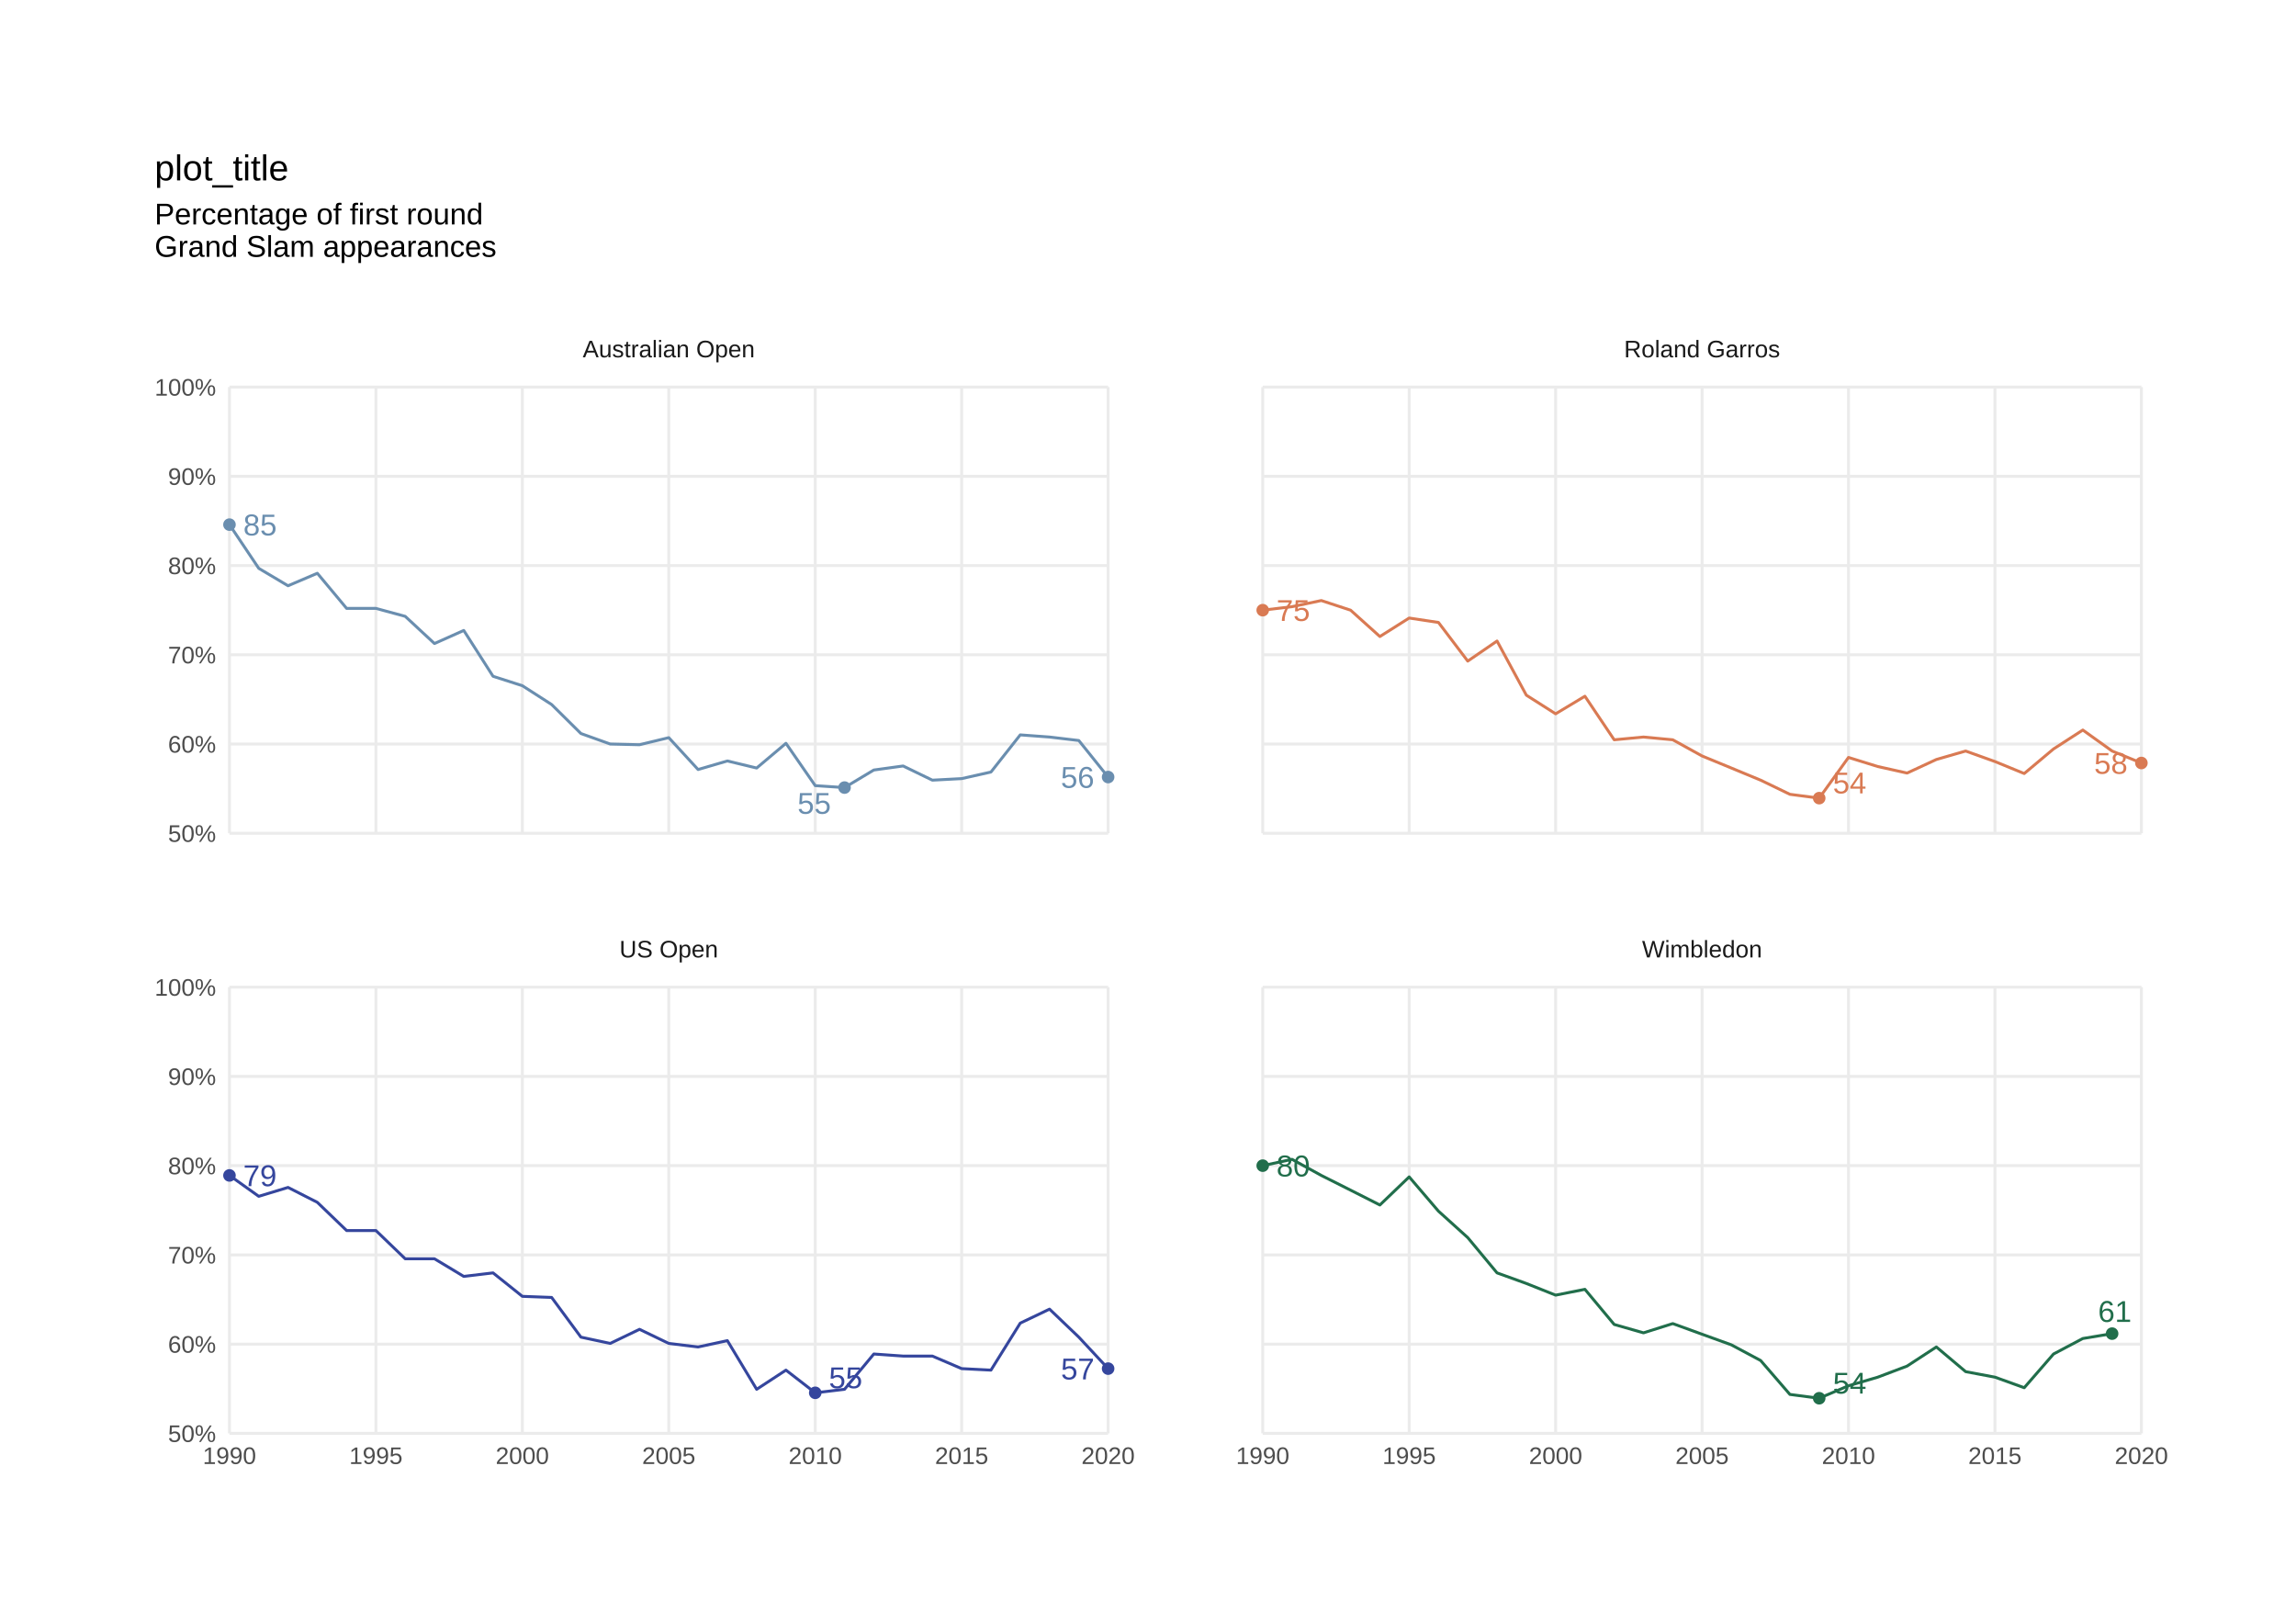
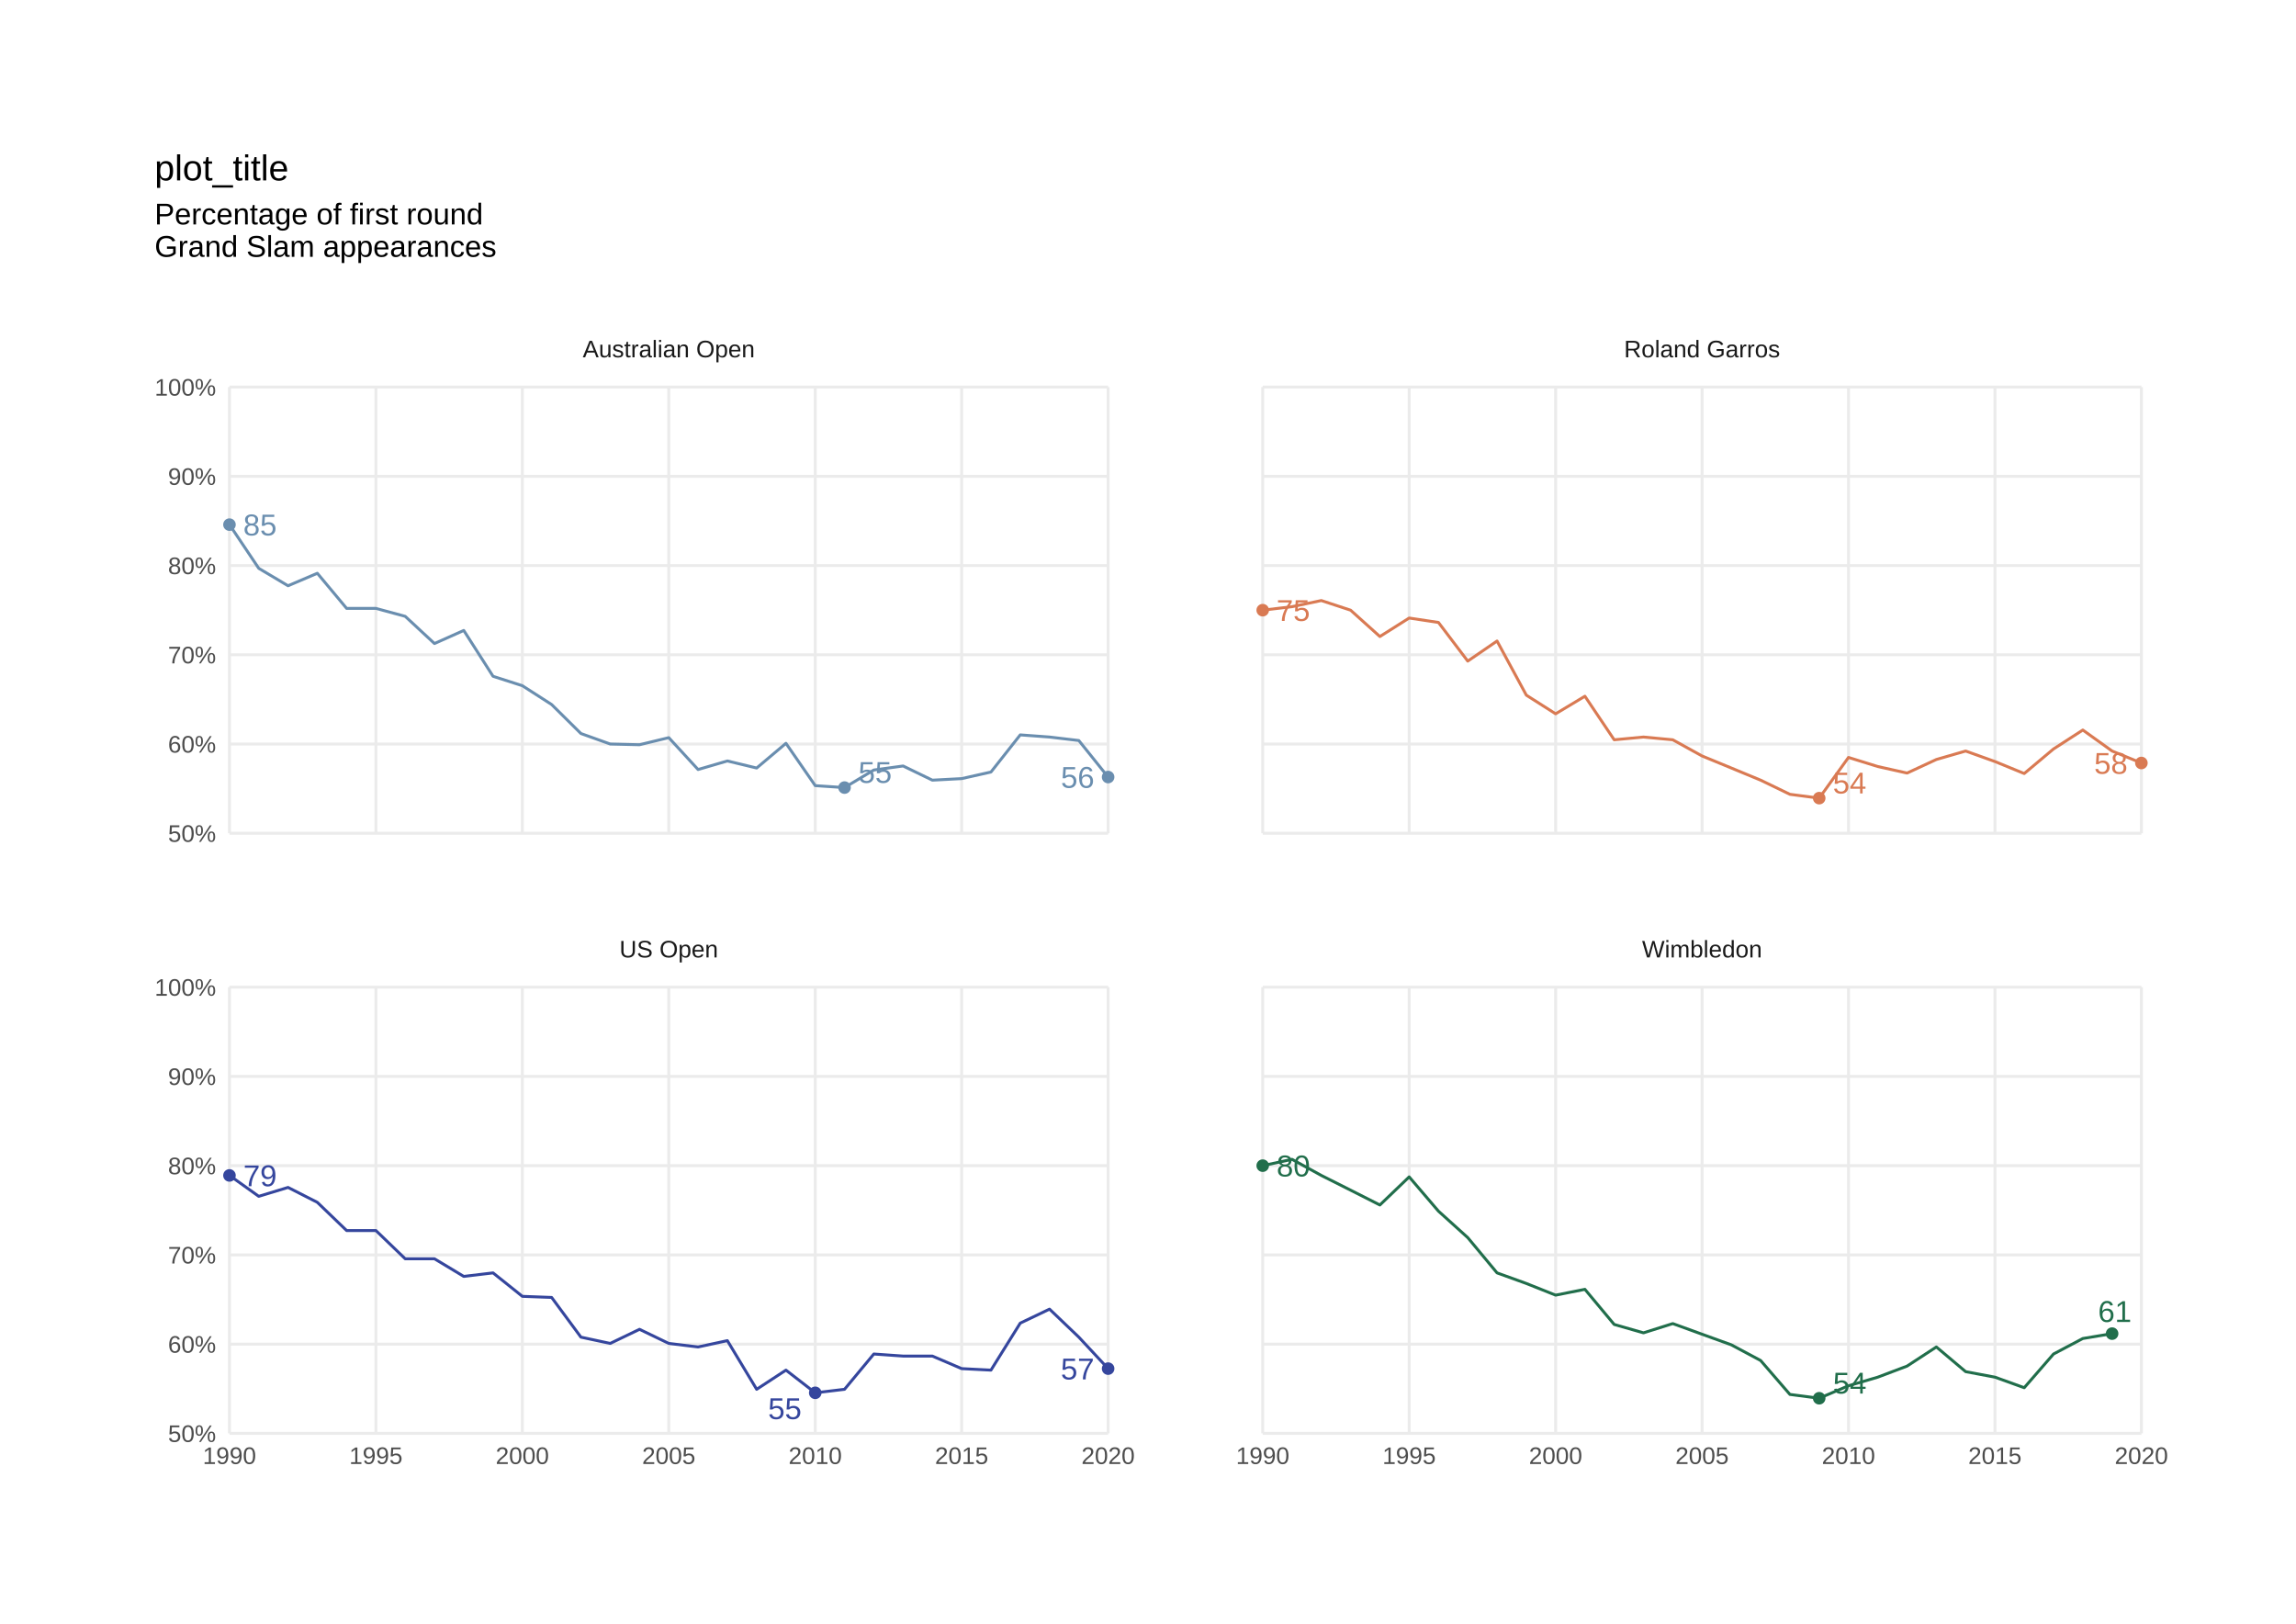
<svg xmlns="http://www.w3.org/2000/svg" class="svglite" width="841.89pt" height="595.28pt" viewBox="0 0 841.89 595.28">
  <defs>
    <style type="text/css">
    .svglite line, .svglite polyline, .svglite polygon, .svglite path, .svglite rect, .svglite circle {
      fill: none;
      stroke: #000000;
      stroke-linecap: round;
      stroke-linejoin: round;
      stroke-miterlimit: 10.00;
    }
    .svglite text {
      white-space: pre;
    }
  </style>
  </defs>
  <rect width="100%" height="100%" style="stroke: none; fill: none;" />
  <defs>
    <clipPath id="cpMC4wMHw4NDEuODl8MC4wMHw1OTUuMjg=">
      <rect x="0.00" y="0.00" width="841.89" height="595.28" />
    </clipPath>
  </defs>
  <g clip-path="url(#cpMC4wMHw4NDEuODl8MC4wMHw1OTUuMjg=)">
    <polyline points="84.14,305.49 406.32,305.49 " style="stroke-width: 1.07; stroke: #EBEBEB; stroke-linecap: butt;" />
    <polyline points="84.14,272.77 406.32,272.77 " style="stroke-width: 1.07; stroke: #EBEBEB; stroke-linecap: butt;" />
    <polyline points="84.14,240.05 406.32,240.05 " style="stroke-width: 1.07; stroke: #EBEBEB; stroke-linecap: butt;" />
    <polyline points="84.14,207.34 406.32,207.34 " style="stroke-width: 1.07; stroke: #EBEBEB; stroke-linecap: butt;" />
    <polyline points="84.14,174.62 406.32,174.62 " style="stroke-width: 1.07; stroke: #EBEBEB; stroke-linecap: butt;" />
    <polyline points="84.14,141.90 406.32,141.90 " style="stroke-width: 1.07; stroke: #EBEBEB; stroke-linecap: butt;" />
    <polyline points="84.14,305.49 84.14,141.90 " style="stroke-width: 1.07; stroke: #EBEBEB; stroke-linecap: butt;" />
    <polyline points="137.84,305.49 137.84,141.90 " style="stroke-width: 1.07; stroke: #EBEBEB; stroke-linecap: butt;" />
    <polyline points="191.53,305.49 191.53,141.90 " style="stroke-width: 1.07; stroke: #EBEBEB; stroke-linecap: butt;" />
    <polyline points="245.23,305.49 245.23,141.90 " style="stroke-width: 1.07; stroke: #EBEBEB; stroke-linecap: butt;" />
    <polyline points="298.93,305.49 298.93,141.90 " style="stroke-width: 1.07; stroke: #EBEBEB; stroke-linecap: butt;" />
    <polyline points="352.62,305.49 352.62,141.90 " style="stroke-width: 1.07; stroke: #EBEBEB; stroke-linecap: butt;" />
    <polyline points="406.32,305.49 406.32,141.90 " style="stroke-width: 1.07; stroke: #EBEBEB; stroke-linecap: butt;" />
    <polyline points="84.14,192.34 94.88,208.36 105.62,214.75 116.36,210.17 127.10,223.05 137.84,223.05 148.58,225.96 159.31,235.93 170.05,231.13 180.79,247.94 191.53,251.39 202.27,258.29 213.01,268.92 223.75,272.77 234.49,273.03 245.23,270.44 255.97,282.12 266.71,278.98 277.45,281.57 288.19,272.51 298.93,288.03 309.67,288.74 320.41,282.30 331.15,280.82 341.88,286.02 352.62,285.45 363.36,283.04 374.10,269.42 384.84,270.21 395.58,271.49 406.32,284.88 " style="stroke-width: 1.07; stroke: #6A8EAF; stroke-linecap: butt;" />
    <circle cx="84.14" cy="192.34" r="1.95" style="stroke-width: 0.71; stroke: #6A8EAF; fill: #6A8EAF;" />
    <circle cx="309.67" cy="288.74" r="1.95" style="stroke-width: 0.71; stroke: #6A8EAF; fill: #6A8EAF;" />
    <circle cx="406.32" cy="284.88" r="1.95" style="stroke-width: 0.71; stroke: #6A8EAF; fill: #6A8EAF;" />
-     <text x="95.35" y="196.28" text-anchor="middle" style="font-size: 11.04px;fill: #6A8EAF; font-family: &quot;Arial&quot;;" textLength="12.27px" lengthAdjust="spacingAndGlyphs">85</text>
-     <text x="298.55" y="298.34" text-anchor="middle" style="font-size: 11.04px;fill: #6A8EAF; font-family: &quot;Arial&quot;;" textLength="12.27px" lengthAdjust="spacingAndGlyphs">55</text>
-     <text x="395.11" y="288.83" text-anchor="middle" style="font-size: 11.04px;fill: #6A8EAF; font-family: &quot;Arial&quot;;" textLength="12.27px" lengthAdjust="spacingAndGlyphs">56</text>
+     <text x="95.33" y="196.29" text-anchor="middle" style="font-size: 11.04px;fill: #6A8EAF; font-family: &quot;Arial&quot;;" textLength="12.27px" lengthAdjust="spacingAndGlyphs">85</text>
+     <text x="320.87" y="287.01" text-anchor="middle" style="font-size: 11.04px;fill: #6A8EAF; font-family: &quot;Arial&quot;;" textLength="12.27px" lengthAdjust="spacingAndGlyphs">55</text>
+     <text x="395.13" y="288.83" text-anchor="middle" style="font-size: 11.04px;fill: #6A8EAF; font-family: &quot;Arial&quot;;" textLength="12.27px" lengthAdjust="spacingAndGlyphs">56</text>
    <polyline points="84.14,525.50 406.32,525.50 " style="stroke-width: 1.07; stroke: #EBEBEB; stroke-linecap: butt;" />
    <polyline points="84.14,492.78 406.32,492.78 " style="stroke-width: 1.07; stroke: #EBEBEB; stroke-linecap: butt;" />
    <polyline points="84.14,460.07 406.32,460.07 " style="stroke-width: 1.07; stroke: #EBEBEB; stroke-linecap: butt;" />
    <polyline points="84.14,427.35 406.32,427.35 " style="stroke-width: 1.07; stroke: #EBEBEB; stroke-linecap: butt;" />
    <polyline points="84.14,394.63 406.32,394.63 " style="stroke-width: 1.07; stroke: #EBEBEB; stroke-linecap: butt;" />
    <polyline points="84.14,361.91 406.32,361.91 " style="stroke-width: 1.07; stroke: #EBEBEB; stroke-linecap: butt;" />
    <polyline points="84.14,525.50 84.14,361.91 " style="stroke-width: 1.07; stroke: #EBEBEB; stroke-linecap: butt;" />
    <polyline points="137.84,525.50 137.84,361.91 " style="stroke-width: 1.07; stroke: #EBEBEB; stroke-linecap: butt;" />
    <polyline points="191.53,525.50 191.53,361.91 " style="stroke-width: 1.07; stroke: #EBEBEB; stroke-linecap: butt;" />
    <polyline points="245.23,525.50 245.23,361.91 " style="stroke-width: 1.07; stroke: #EBEBEB; stroke-linecap: butt;" />
    <polyline points="298.93,525.50 298.93,361.91 " style="stroke-width: 1.07; stroke: #EBEBEB; stroke-linecap: butt;" />
    <polyline points="352.62,525.50 352.62,361.91 " style="stroke-width: 1.07; stroke: #EBEBEB; stroke-linecap: butt;" />
    <polyline points="406.32,525.50 406.32,361.91 " style="stroke-width: 1.07; stroke: #EBEBEB; stroke-linecap: butt;" />
    <polyline points="84.14,430.93 94.88,438.59 105.62,435.33 116.36,440.80 127.10,451.14 137.84,451.14 148.58,461.49 159.31,461.49 170.05,467.95 180.79,466.66 191.53,475.26 202.27,475.66 213.01,490.22 223.75,492.52 234.49,487.35 245.23,492.52 255.97,493.82 266.71,491.50 277.45,509.34 288.19,502.31 298.93,510.63 309.67,509.34 320.41,496.40 331.15,497.16 341.88,497.16 352.62,501.76 363.36,502.31 374.10,485.08 384.84,479.95 395.58,490.22 406.32,501.76 " style="stroke-width: 1.07; stroke: #35469D; stroke-linecap: butt;" />
    <circle cx="84.14" cy="430.93" r="1.95" style="stroke-width: 0.71; stroke: #35469D; fill: #35469D;" />
    <circle cx="298.93" cy="510.63" r="1.95" style="stroke-width: 0.71; stroke: #35469D; fill: #35469D;" />
    <circle cx="406.32" cy="501.76" r="1.95" style="stroke-width: 0.71; stroke: #35469D; fill: #35469D;" />
-     <text x="95.31" y="434.87" text-anchor="middle" style="font-size: 11.04px;fill: #35469D; font-family: &quot;Arial&quot;;" textLength="12.27px" lengthAdjust="spacingAndGlyphs">79</text>
-     <text x="310.07" y="508.94" text-anchor="middle" style="font-size: 11.04px;fill: #35469D; font-family: &quot;Arial&quot;;" textLength="12.27px" lengthAdjust="spacingAndGlyphs">55</text>
-     <text x="395.15" y="505.71" text-anchor="middle" style="font-size: 11.04px;fill: #35469D; font-family: &quot;Arial&quot;;" textLength="12.27px" lengthAdjust="spacingAndGlyphs">57</text>
+     <text x="95.36" y="434.88" text-anchor="middle" style="font-size: 11.04px;fill: #35469D; font-family: &quot;Arial&quot;;" textLength="12.27px" lengthAdjust="spacingAndGlyphs">79</text>
+     <text x="287.77" y="520.26" text-anchor="middle" style="font-size: 11.04px;fill: #35469D; font-family: &quot;Arial&quot;;" textLength="12.27px" lengthAdjust="spacingAndGlyphs">55</text>
+     <text x="395.10" y="505.71" text-anchor="middle" style="font-size: 11.04px;fill: #35469D; font-family: &quot;Arial&quot;;" textLength="12.27px" lengthAdjust="spacingAndGlyphs">57</text>
    <polyline points="463.01,305.49 785.20,305.49 " style="stroke-width: 1.07; stroke: #EBEBEB; stroke-linecap: butt;" />
    <polyline points="463.01,272.77 785.20,272.77 " style="stroke-width: 1.07; stroke: #EBEBEB; stroke-linecap: butt;" />
    <polyline points="463.01,240.05 785.20,240.05 " style="stroke-width: 1.07; stroke: #EBEBEB; stroke-linecap: butt;" />
    <polyline points="463.01,207.34 785.20,207.34 " style="stroke-width: 1.07; stroke: #EBEBEB; stroke-linecap: butt;" />
    <polyline points="463.01,174.62 785.20,174.62 " style="stroke-width: 1.07; stroke: #EBEBEB; stroke-linecap: butt;" />
    <polyline points="463.01,141.90 785.20,141.90 " style="stroke-width: 1.07; stroke: #EBEBEB; stroke-linecap: butt;" />
    <polyline points="463.01,305.49 463.01,141.90 " style="stroke-width: 1.07; stroke: #EBEBEB; stroke-linecap: butt;" />
    <polyline points="516.71,305.49 516.71,141.90 " style="stroke-width: 1.07; stroke: #EBEBEB; stroke-linecap: butt;" />
    <polyline points="570.41,305.49 570.41,141.90 " style="stroke-width: 1.07; stroke: #EBEBEB; stroke-linecap: butt;" />
    <polyline points="624.11,305.49 624.11,141.90 " style="stroke-width: 1.07; stroke: #EBEBEB; stroke-linecap: butt;" />
    <polyline points="677.80,305.49 677.80,141.90 " style="stroke-width: 1.07; stroke: #EBEBEB; stroke-linecap: butt;" />
    <polyline points="731.50,305.49 731.50,141.90 " style="stroke-width: 1.07; stroke: #EBEBEB; stroke-linecap: butt;" />
    <polyline points="785.20,305.49 785.20,141.90 " style="stroke-width: 1.07; stroke: #EBEBEB; stroke-linecap: butt;" />
    <polyline points="463.01,223.70 473.75,222.42 484.49,220.17 495.23,223.70 505.97,233.36 516.71,226.58 527.45,228.20 538.19,242.37 548.93,235.01 559.67,254.86 570.41,261.69 581.15,255.25 591.89,271.22 602.63,270.21 613.37,271.22 624.11,277.15 634.84,281.57 645.58,286.02 656.32,291.21 667.06,292.61 677.80,277.69 688.54,281.02 699.28,283.42 710.02,278.44 720.76,275.34 731.50,279.19 742.24,283.59 752.98,274.58 763.72,267.64 774.46,275.34 785.20,279.73 " style="stroke-width: 1.07; stroke: #D97A53; stroke-linecap: butt;" />
    <circle cx="463.01" cy="223.70" r="1.95" style="stroke-width: 0.71; stroke: #D97A53; fill: #D97A53;" />
    <circle cx="667.06" cy="292.61" r="1.95" style="stroke-width: 0.71; stroke: #D97A53; fill: #D97A53;" />
    <circle cx="785.20" cy="279.73" r="1.95" style="stroke-width: 0.71; stroke: #D97A53; fill: #D97A53;" />
    <text x="474.20" y="227.65" text-anchor="middle" style="font-size: 11.04px;fill: #D97A53; font-family: &quot;Arial&quot;;" textLength="12.27px" lengthAdjust="spacingAndGlyphs">75</text>
-     <text x="678.22" y="290.87" text-anchor="middle" style="font-size: 11.04px;fill: #D97A53; font-family: &quot;Arial&quot;;" textLength="12.27px" lengthAdjust="spacingAndGlyphs">54</text>
+     <text x="678.22" y="290.89" text-anchor="middle" style="font-size: 11.04px;fill: #D97A53; font-family: &quot;Arial&quot;;" textLength="12.27px" lengthAdjust="spacingAndGlyphs">54</text>
    <text x="774.01" y="283.68" text-anchor="middle" style="font-size: 11.04px;fill: #D97A53; font-family: &quot;Arial&quot;;" textLength="12.27px" lengthAdjust="spacingAndGlyphs">58</text>
    <polyline points="463.01,525.50 785.20,525.50 " style="stroke-width: 1.07; stroke: #EBEBEB; stroke-linecap: butt;" />
    <polyline points="463.01,492.78 785.20,492.78 " style="stroke-width: 1.07; stroke: #EBEBEB; stroke-linecap: butt;" />
    <polyline points="463.01,460.07 785.20,460.07 " style="stroke-width: 1.07; stroke: #EBEBEB; stroke-linecap: butt;" />
    <polyline points="463.01,427.35 785.20,427.35 " style="stroke-width: 1.07; stroke: #EBEBEB; stroke-linecap: butt;" />
    <polyline points="463.01,394.63 785.20,394.63 " style="stroke-width: 1.07; stroke: #EBEBEB; stroke-linecap: butt;" />
    <polyline points="463.01,361.91 785.20,361.91 " style="stroke-width: 1.07; stroke: #EBEBEB; stroke-linecap: butt;" />
    <polyline points="463.01,525.50 463.01,361.91 " style="stroke-width: 1.07; stroke: #EBEBEB; stroke-linecap: butt;" />
    <polyline points="516.71,525.50 516.71,361.91 " style="stroke-width: 1.07; stroke: #EBEBEB; stroke-linecap: butt;" />
    <polyline points="570.41,525.50 570.41,361.91 " style="stroke-width: 1.07; stroke: #EBEBEB; stroke-linecap: butt;" />
    <polyline points="624.11,525.50 624.11,361.91 " style="stroke-width: 1.07; stroke: #EBEBEB; stroke-linecap: butt;" />
    <polyline points="677.80,525.50 677.80,361.91 " style="stroke-width: 1.07; stroke: #EBEBEB; stroke-linecap: butt;" />
    <polyline points="731.50,525.50 731.50,361.91 " style="stroke-width: 1.07; stroke: #EBEBEB; stroke-linecap: butt;" />
    <polyline points="785.20,525.50 785.20,361.91 " style="stroke-width: 1.07; stroke: #EBEBEB; stroke-linecap: butt;" />
    <polyline points="463.01,427.35 473.75,425.03 484.49,430.93 495.23,436.33 505.97,441.77 516.71,431.47 527.45,444.03 538.19,453.73 548.93,466.66 559.67,470.54 570.41,474.82 581.15,472.69 591.89,485.57 602.63,488.64 613.37,485.25 624.11,489.15 634.84,493.04 645.58,498.78 656.32,511.22 667.06,512.62 677.80,508.04 688.54,504.89 699.28,500.83 710.02,493.82 720.76,502.87 731.50,504.89 742.24,508.76 752.98,496.40 763.72,490.72 774.46,488.93 " style="stroke-width: 1.07; stroke: #216E4B; stroke-linecap: butt;" />
    <circle cx="463.01" cy="427.35" r="1.95" style="stroke-width: 0.71; stroke: #216E4B; fill: #216E4B;" />
    <circle cx="667.06" cy="512.62" r="1.95" style="stroke-width: 0.71; stroke: #216E4B; fill: #216E4B;" />
    <circle cx="774.46" cy="488.93" r="1.95" style="stroke-width: 0.71; stroke: #216E4B; fill: #216E4B;" />
-     <text x="474.19" y="431.30" text-anchor="middle" style="font-size: 11.04px;fill: #216E4B; font-family: &quot;Arial&quot;;" textLength="12.27px" lengthAdjust="spacingAndGlyphs">80</text>
-     <text x="678.23" y="510.91" text-anchor="middle" style="font-size: 11.04px;fill: #216E4B; font-family: &quot;Arial&quot;;" textLength="12.27px" lengthAdjust="spacingAndGlyphs">54</text>
-     <text x="775.45" y="484.63" text-anchor="middle" style="font-size: 11.04px;fill: #216E4B; font-family: &quot;Arial&quot;;" textLength="12.27px" lengthAdjust="spacingAndGlyphs">61</text>
+     <text x="474.24" y="431.30" text-anchor="middle" style="font-size: 11.04px;fill: #216E4B; font-family: &quot;Arial&quot;;" textLength="12.27px" lengthAdjust="spacingAndGlyphs">80</text>
+     <text x="678.26" y="510.90" text-anchor="middle" style="font-size: 11.04px;fill: #216E4B; font-family: &quot;Arial&quot;;" textLength="12.27px" lengthAdjust="spacingAndGlyphs">54</text>
+     <text x="775.45" y="484.65" text-anchor="middle" style="font-size: 11.04px;fill: #216E4B; font-family: &quot;Arial&quot;;" textLength="12.27px" lengthAdjust="spacingAndGlyphs">61</text>
  </g>
  <defs>
    <clipPath id="cpODQuMTR8NDA2LjMyfDMzMy44NHwzNjEuOTE=">
      <rect x="84.14" y="333.84" width="322.18" height="28.08" />
    </clipPath>
  </defs>
  <g clip-path="url(#cpODQuMTR8NDA2LjMyfDMzMy44NHwzNjEuOTE=)">
    <text x="245.23" y="351.02" text-anchor="middle" style="font-size: 8.80px;fill: #1A1A1A; font-family: &quot;Arial&quot;;" textLength="36.20px" lengthAdjust="spacingAndGlyphs">US Open</text>
  </g>
  <g clip-path="url(#cpMC4wMHw4NDEuODl8MC4wMHw1OTUuMjg=)">
</g>
  <defs>
    <clipPath id="cpNDYzLjAxfDc4NS4yMHwzMzMuODR8MzYxLjkx">
      <rect x="463.01" y="333.84" width="322.18" height="28.08" />
    </clipPath>
  </defs>
  <g clip-path="url(#cpNDYzLjAxfDc4NS4yMHwzMzMuODR8MzYxLjkx)">
    <text x="624.11" y="351.02" text-anchor="middle" style="font-size: 8.80px;fill: #1A1A1A; font-family: &quot;Arial&quot;;" textLength="44.01px" lengthAdjust="spacingAndGlyphs">Wimbledon</text>
  </g>
  <g clip-path="url(#cpMC4wMHw4NDEuODl8MC4wMHw1OTUuMjg=)">
</g>
  <defs>
    <clipPath id="cpODQuMTR8NDA2LjMyfDExMy44M3wxNDEuOTA=">
      <rect x="84.14" y="113.83" width="322.18" height="28.08" />
    </clipPath>
  </defs>
  <g clip-path="url(#cpODQuMTR8NDA2LjMyfDExMy44M3wxNDEuOTA=)">
    <text x="245.23" y="131.01" text-anchor="middle" style="font-size: 8.80px;fill: #1A1A1A; font-family: &quot;Arial&quot;;" textLength="63.12px" lengthAdjust="spacingAndGlyphs">Australian Open</text>
  </g>
  <g clip-path="url(#cpMC4wMHw4NDEuODl8MC4wMHw1OTUuMjg=)">
</g>
  <defs>
    <clipPath id="cpNDYzLjAxfDc4NS4yMHwxMTMuODN8MTQxLjkw">
      <rect x="463.01" y="113.83" width="322.18" height="28.08" />
    </clipPath>
  </defs>
  <g clip-path="url(#cpNDYzLjAxfDc4NS4yMHwxMTMuODN8MTQxLjkw)">
    <text x="624.11" y="131.01" text-anchor="middle" style="font-size: 8.80px;fill: #1A1A1A; font-family: &quot;Arial&quot;;" textLength="57.23px" lengthAdjust="spacingAndGlyphs">Roland Garros</text>
  </g>
  <g clip-path="url(#cpMC4wMHw4NDEuODl8MC4wMHw1OTUuMjg=)">
    <text x="84.14" y="536.73" text-anchor="middle" style="font-size: 8.80px;fill: #4D4D4D; font-family: &quot;Arial&quot;;" textLength="19.58px" lengthAdjust="spacingAndGlyphs">1990</text>
    <text x="137.84" y="536.73" text-anchor="middle" style="font-size: 8.80px;fill: #4D4D4D; font-family: &quot;Arial&quot;;" textLength="19.58px" lengthAdjust="spacingAndGlyphs">1995</text>
    <text x="191.53" y="536.73" text-anchor="middle" style="font-size: 8.80px;fill: #4D4D4D; font-family: &quot;Arial&quot;;" textLength="19.58px" lengthAdjust="spacingAndGlyphs">2000</text>
    <text x="245.23" y="536.73" text-anchor="middle" style="font-size: 8.80px;fill: #4D4D4D; font-family: &quot;Arial&quot;;" textLength="19.58px" lengthAdjust="spacingAndGlyphs">2005</text>
    <text x="298.93" y="536.73" text-anchor="middle" style="font-size: 8.80px;fill: #4D4D4D; font-family: &quot;Arial&quot;;" textLength="19.58px" lengthAdjust="spacingAndGlyphs">2010</text>
    <text x="352.62" y="536.73" text-anchor="middle" style="font-size: 8.80px;fill: #4D4D4D; font-family: &quot;Arial&quot;;" textLength="19.58px" lengthAdjust="spacingAndGlyphs">2015</text>
    <text x="406.32" y="536.73" text-anchor="middle" style="font-size: 8.80px;fill: #4D4D4D; font-family: &quot;Arial&quot;;" textLength="19.58px" lengthAdjust="spacingAndGlyphs">2020</text>
    <text x="463.01" y="536.73" text-anchor="middle" style="font-size: 8.80px;fill: #4D4D4D; font-family: &quot;Arial&quot;;" textLength="19.58px" lengthAdjust="spacingAndGlyphs">1990</text>
    <text x="516.71" y="536.73" text-anchor="middle" style="font-size: 8.80px;fill: #4D4D4D; font-family: &quot;Arial&quot;;" textLength="19.58px" lengthAdjust="spacingAndGlyphs">1995</text>
    <text x="570.41" y="536.73" text-anchor="middle" style="font-size: 8.80px;fill: #4D4D4D; font-family: &quot;Arial&quot;;" textLength="19.58px" lengthAdjust="spacingAndGlyphs">2000</text>
    <text x="624.11" y="536.73" text-anchor="middle" style="font-size: 8.80px;fill: #4D4D4D; font-family: &quot;Arial&quot;;" textLength="19.58px" lengthAdjust="spacingAndGlyphs">2005</text>
    <text x="677.80" y="536.73" text-anchor="middle" style="font-size: 8.80px;fill: #4D4D4D; font-family: &quot;Arial&quot;;" textLength="19.58px" lengthAdjust="spacingAndGlyphs">2010</text>
    <text x="731.50" y="536.73" text-anchor="middle" style="font-size: 8.80px;fill: #4D4D4D; font-family: &quot;Arial&quot;;" textLength="19.58px" lengthAdjust="spacingAndGlyphs">2015</text>
    <text x="785.20" y="536.73" text-anchor="middle" style="font-size: 8.80px;fill: #4D4D4D; font-family: &quot;Arial&quot;;" textLength="19.58px" lengthAdjust="spacingAndGlyphs">2020</text>
    <text x="79.21" y="308.64" text-anchor="end" style="font-size: 8.80px;fill: #4D4D4D; font-family: &quot;Arial&quot;;" textLength="17.62px" lengthAdjust="spacingAndGlyphs">50%</text>
    <text x="79.21" y="275.92" text-anchor="end" style="font-size: 8.80px;fill: #4D4D4D; font-family: &quot;Arial&quot;;" textLength="17.62px" lengthAdjust="spacingAndGlyphs">60%</text>
    <text x="79.21" y="243.20" text-anchor="end" style="font-size: 8.80px;fill: #4D4D4D; font-family: &quot;Arial&quot;;" textLength="17.62px" lengthAdjust="spacingAndGlyphs">70%</text>
    <text x="79.21" y="210.49" text-anchor="end" style="font-size: 8.80px;fill: #4D4D4D; font-family: &quot;Arial&quot;;" textLength="17.62px" lengthAdjust="spacingAndGlyphs">80%</text>
    <text x="79.21" y="177.77" text-anchor="end" style="font-size: 8.80px;fill: #4D4D4D; font-family: &quot;Arial&quot;;" textLength="17.62px" lengthAdjust="spacingAndGlyphs">90%</text>
    <text x="79.21" y="145.05" text-anchor="end" style="font-size: 8.80px;fill: #4D4D4D; font-family: &quot;Arial&quot;;" textLength="22.51px" lengthAdjust="spacingAndGlyphs">100%</text>
    <text x="79.21" y="528.65" text-anchor="end" style="font-size: 8.80px;fill: #4D4D4D; font-family: &quot;Arial&quot;;" textLength="17.62px" lengthAdjust="spacingAndGlyphs">50%</text>
    <text x="79.21" y="495.93" text-anchor="end" style="font-size: 8.80px;fill: #4D4D4D; font-family: &quot;Arial&quot;;" textLength="17.62px" lengthAdjust="spacingAndGlyphs">60%</text>
    <text x="79.21" y="463.22" text-anchor="end" style="font-size: 8.80px;fill: #4D4D4D; font-family: &quot;Arial&quot;;" textLength="17.62px" lengthAdjust="spacingAndGlyphs">70%</text>
    <text x="79.21" y="430.50" text-anchor="end" style="font-size: 8.80px;fill: #4D4D4D; font-family: &quot;Arial&quot;;" textLength="17.62px" lengthAdjust="spacingAndGlyphs">80%</text>
    <text x="79.21" y="397.78" text-anchor="end" style="font-size: 8.80px;fill: #4D4D4D; font-family: &quot;Arial&quot;;" textLength="17.62px" lengthAdjust="spacingAndGlyphs">90%</text>
    <text x="79.21" y="365.06" text-anchor="end" style="font-size: 8.80px;fill: #4D4D4D; font-family: &quot;Arial&quot;;" textLength="22.51px" lengthAdjust="spacingAndGlyphs">100%</text>
    <text x="56.69" y="82.27" style="font-size: 11.00px; font-family: &quot;Arial&quot;;" textLength="120.51px" lengthAdjust="spacingAndGlyphs">Percentage of first round</text>
    <text x="56.69" y="94.15" style="font-size: 11.00px; font-family: &quot;Arial&quot;;" textLength="125.40px" lengthAdjust="spacingAndGlyphs">Grand Slam appearances</text>
    <text x="56.69" y="106.03" style="font-size: 11.00px; font-family: &quot;Arial&quot;;" textLength="0.00px" lengthAdjust="spacingAndGlyphs" />
    <text x="56.69" y="66.14" style="font-size: 13.20px; font-family: &quot;Arial&quot;;" textLength="49.13px" lengthAdjust="spacingAndGlyphs">plot_title</text>
  </g>
</svg>
